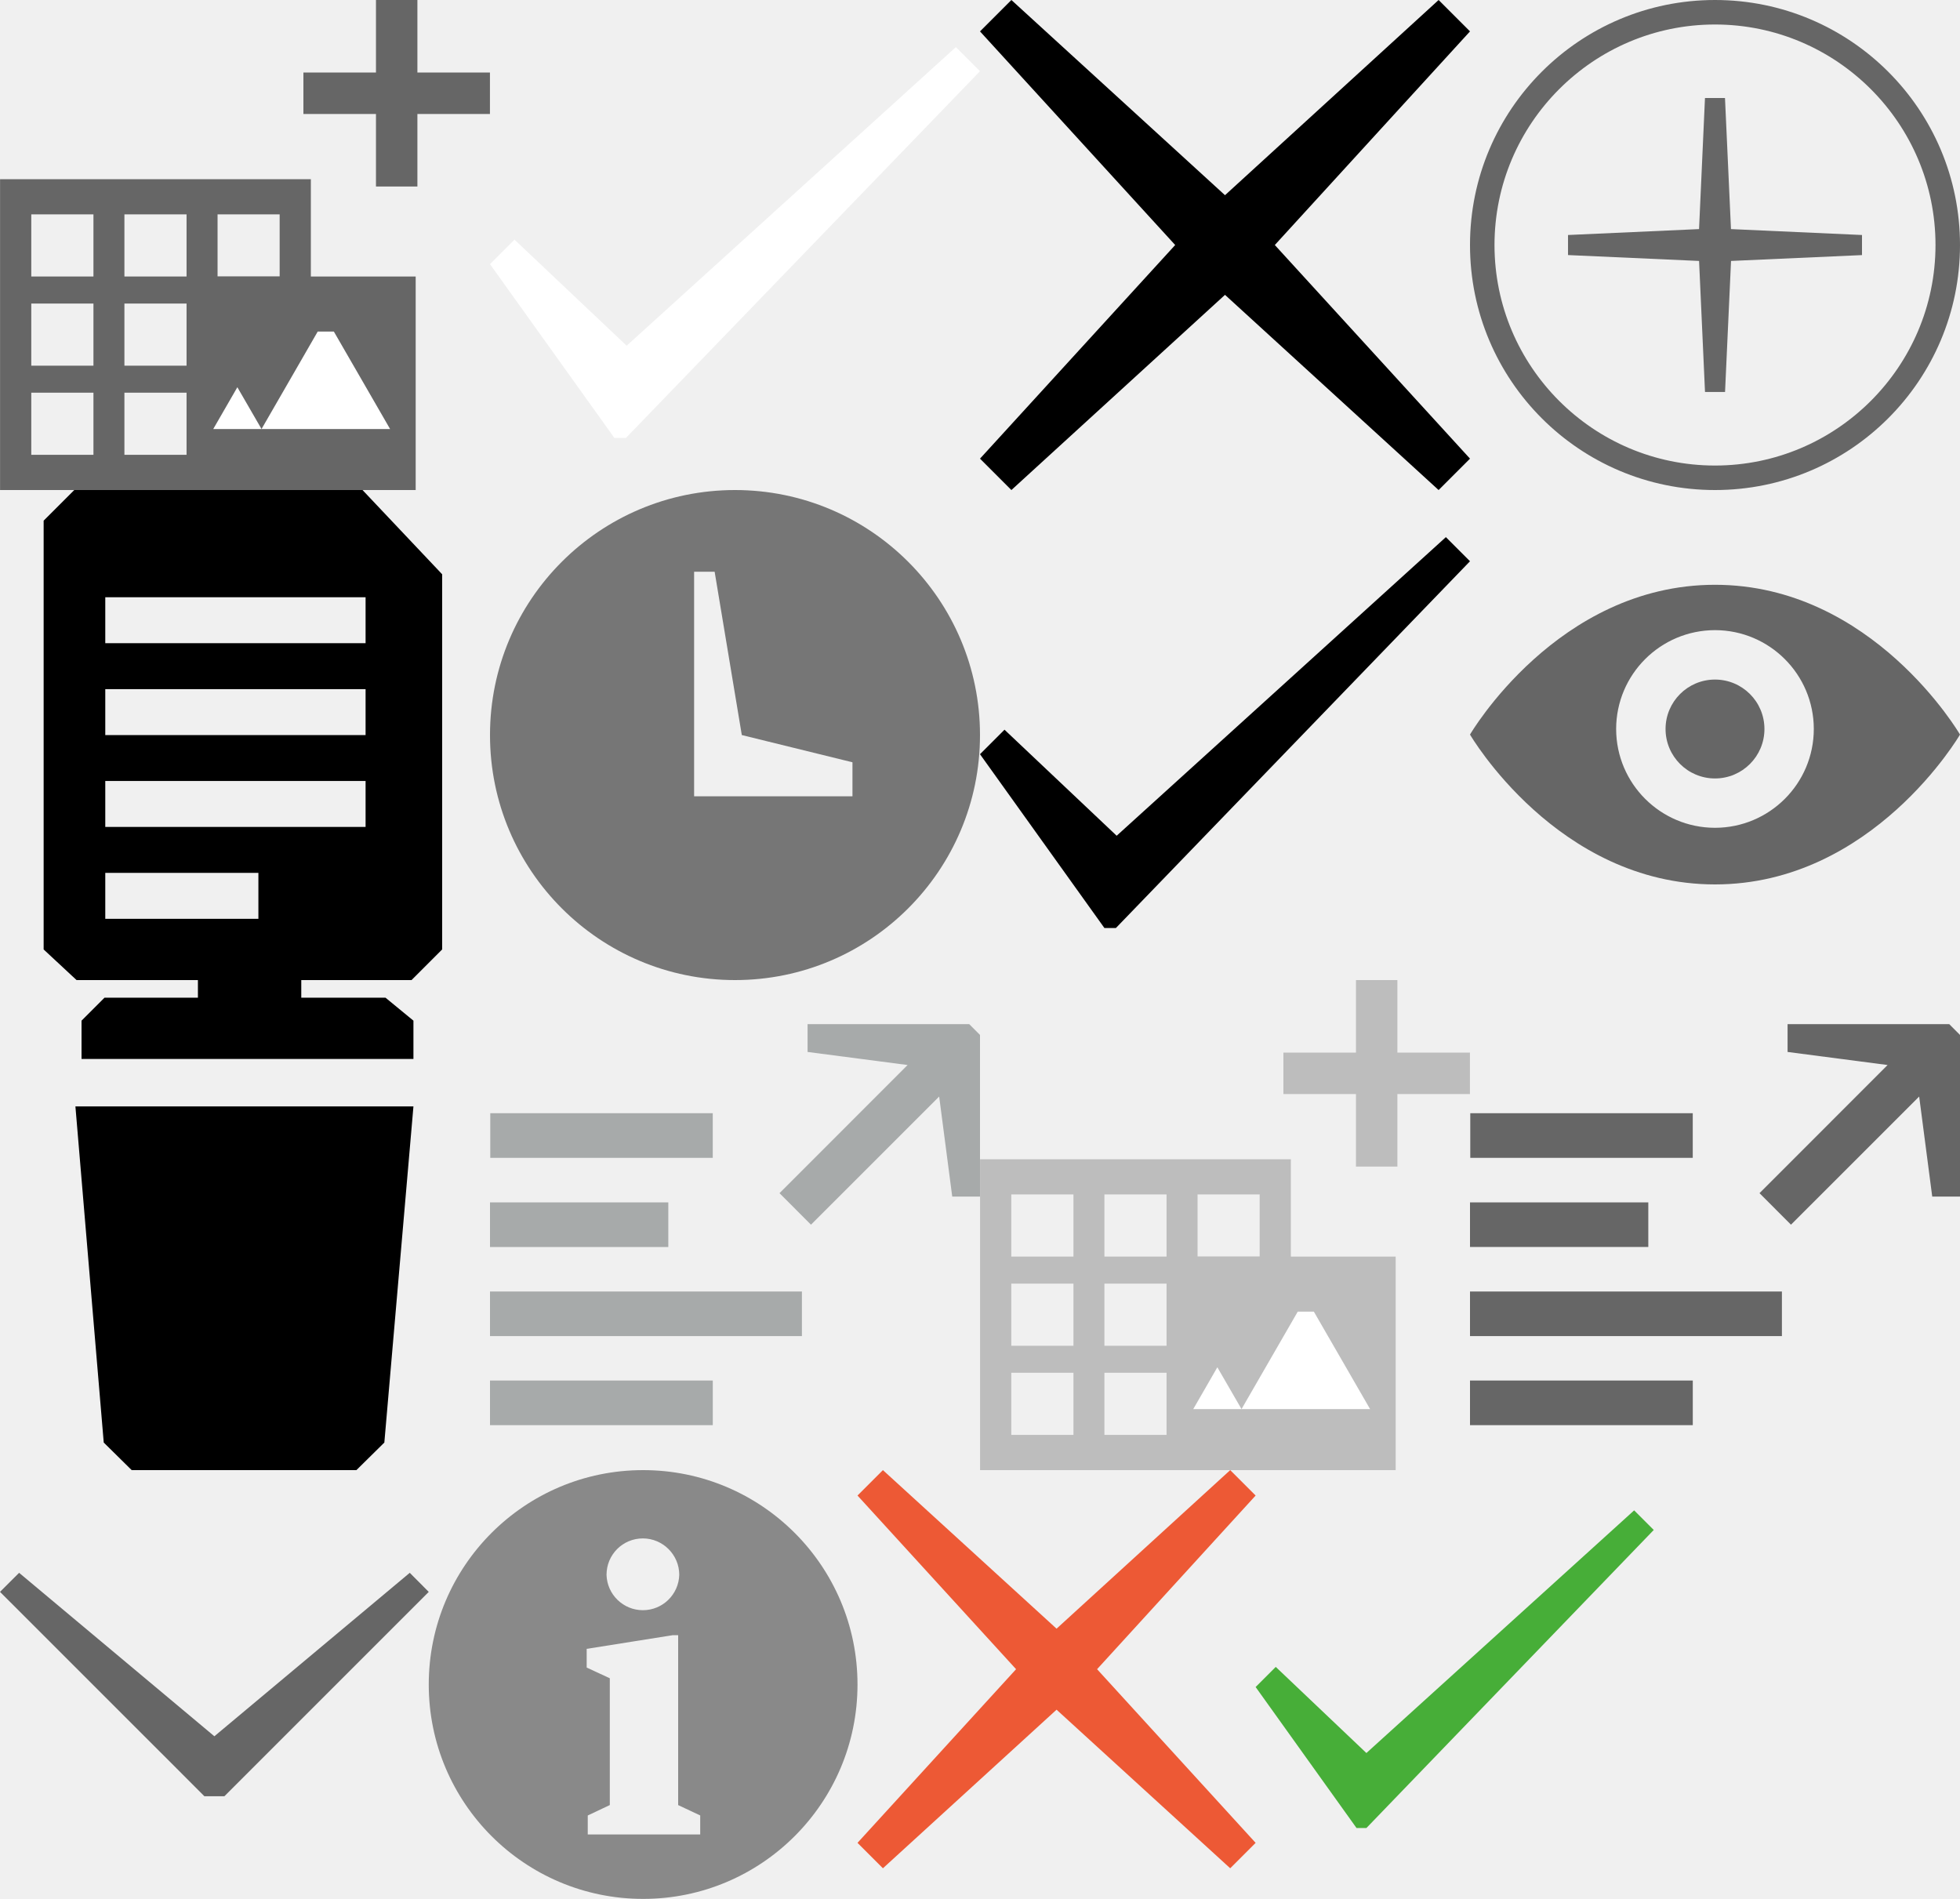
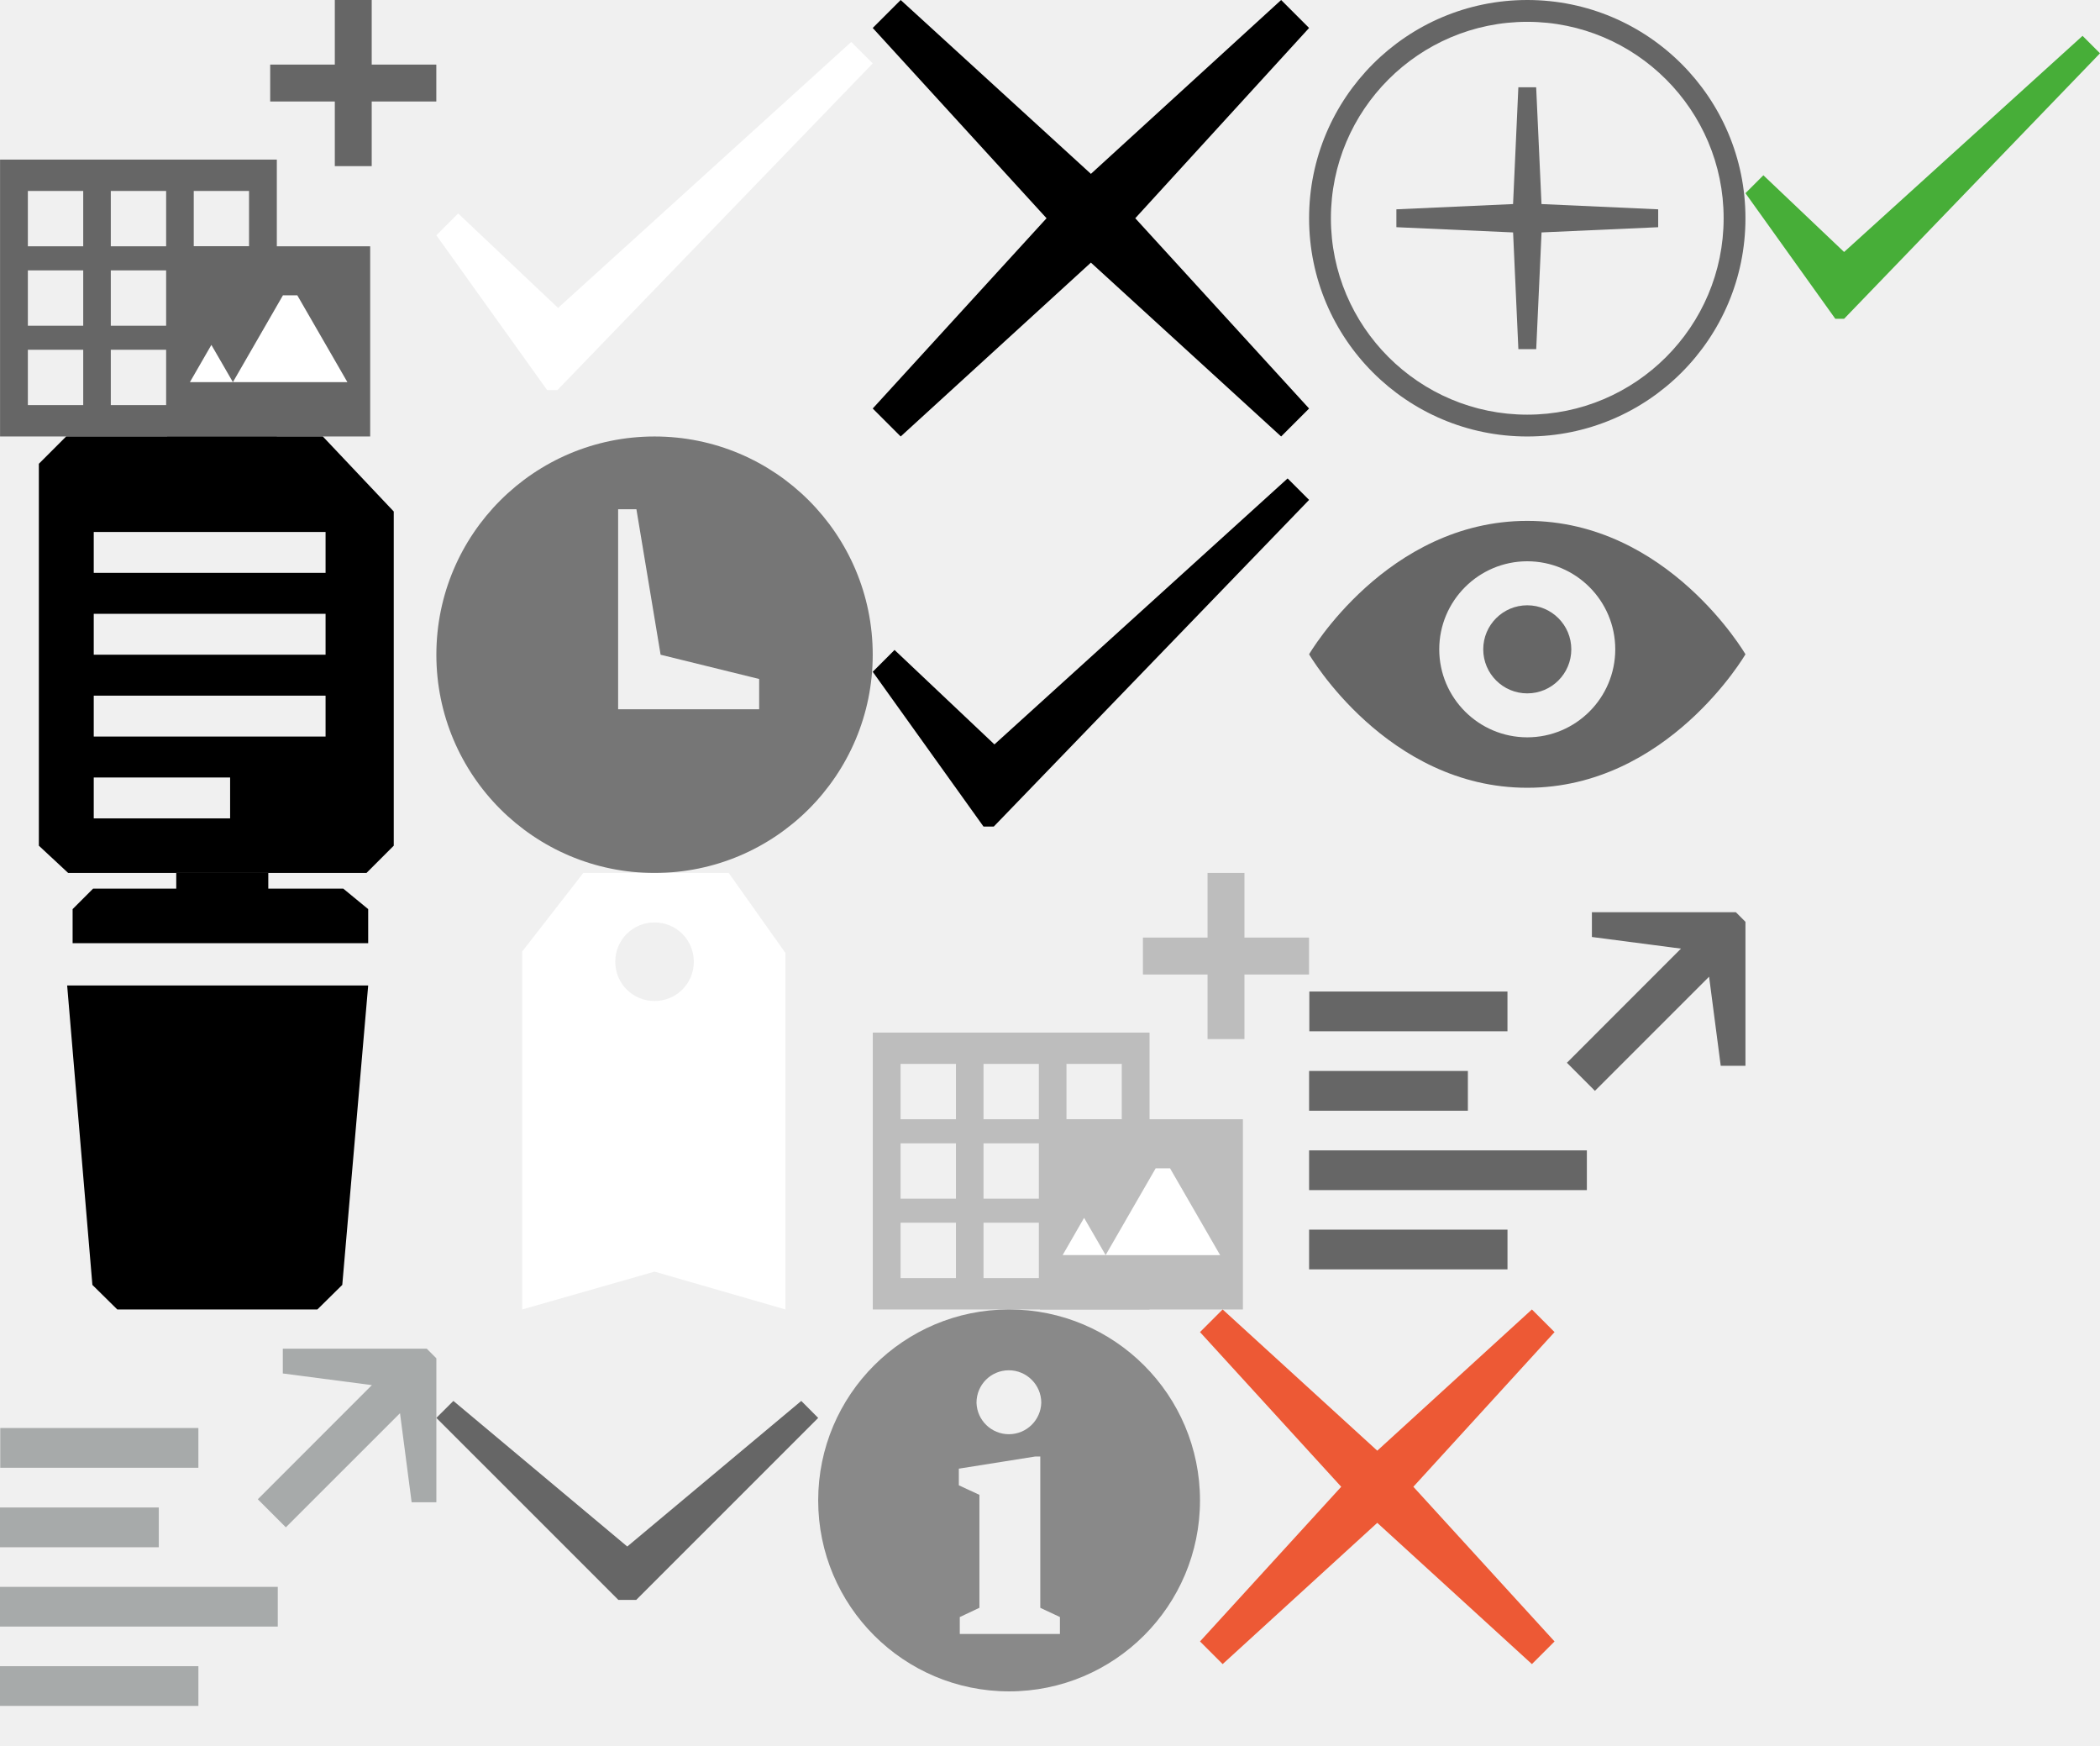
- <svg xmlns="http://www.w3.org/2000/svg" width="64" height="62" viewBox="0 0 64 62">
+ <svg xmlns="http://www.w3.org/2000/svg" width="77" height="64" viewBox="0 0 77 64">
  <view id="add-image" viewBox="0 0 16 16" />
  <svg width="16" height="16" viewBox="0 0 25 25">
    <g fill="#666">
      <path d="M15.48 3.7h9.517v2.115H15.48z" />
      <path d="M19.182 0h2.114v9.515h-2.114z" />
    </g>
    <path fill="#666" d="M.003 9.142V25H15.86V9.142H.004zm11.095 1.794h3.17v3.172H11.1v-3.172zm-6.33 12.267H1.596v-3.17h3.172v3.17zm0-4.547H1.596v-3.17h3.172v3.17zm0-4.55H1.596v-3.17h3.172v3.17zm4.75 9.097h-3.17v-3.17h3.17v3.17zm0-4.547h-3.17v-3.17h3.17v3.17zm0-4.55h-3.17v-3.17h3.17v3.17zm4.9 9.247h-3.47v-3.47h3.47v3.47zm0-4.547h-3.47v-3.47h3.47v3.47z" />
    <path fill="#666" d="M9.578 14.107h11.63V25H9.58z" />
    <g fill="#FFF">
      <path d="M16.21 16.915h.823l1.23 2.13 1.64 2.843h-6.56l1.64-2.844zM12.11 19.755l.616 1.064.617 1.068H10.88l.617-1.07z" />
    </g>
  </svg>
  <view id="add-image-grey" viewBox="32 32 16 16" />
  <svg width="16" height="16" viewBox="0 0 25 25" x="32" y="32">
    <g fill="none" fill-rule="evenodd">
      <g transform="translate(15)" fill="#BDBDBD">
        <path d="M.48 3.7h9.517v2.115H.48z" />
        <path d="M4.182 0h2.114v9.515H4.182z" />
      </g>
      <path d="M.003 9.142V25H15.86V9.142H.004zm11.095 1.794h3.17v3.172H11.1v-3.172zm-6.33 12.267H1.596v-3.17h3.172v3.17zm0-4.547H1.596v-3.17h3.172v3.17zm0-4.55H1.596v-3.17h3.172v3.17zm4.75 9.097h-3.17v-3.17h3.17v3.17zm0-4.547h-3.17v-3.17h3.17v3.17zm0-4.55h-3.17v-3.17h3.17v3.17zm4.9 9.247h-3.47v-3.47h3.47v3.47zm0-4.547h-3.47v-3.47h3.47v3.47z" fill="#BDBDBD" />
      <path fill="#BDBDBD" d="M9.578 14.107h11.63V25H9.58z" />
      <g transform="translate(10 16)" fill="#FFF">
        <path d="M6.21.915h.823l1.23 2.13 1.64 2.843h-6.56l1.64-2.844L6.212.914zM2.11 3.755l.616 1.064.617 1.068H.88l.617-1.07.612-1.063z" />
      </g>
    </g>
  </svg>
  <view id="article" viewBox="0 16 16 16" />
  <svg width="16" height="16" viewBox="0 0 128 128" y="16">
    <path d="M94.8 0H19.4l-8 8v112l8.6 8h87.5l8-8V22L94.7 0zM67.5 112h-40v-12h40v12zm28-24h-68V76h68v12zm0-24h-68V52h68v12zm0-24h-68V28h68v12z" />
  </svg>
  <view id="clock" viewBox="16 16 16 16" />
  <svg width="16" height="16" viewBox="0 0 18 18" x="16" y="16">
    <path d="M9 0C4.03 0 0 4.032 0 9a9 9 0 0 0 9 9 9 9 0 0 0 9-9c0-4.968-4.03-9-9-9zm4.315 11.25H7.498V3h.754l.998 6 4.065 1v1.25z" fill="#767676" fill-rule="evenodd" />
  </svg>
  <view id="cross" viewBox="32 0 16 16" />
  <svg width="16" height="16" viewBox="0 0 128 128" x="32">
    <path d="M0 119.8l8.2 8.2 62.6-57.2L128 8.2 119.8 0 57.2 57.2zm119.8 8.2l8.2-8.2-57.2-62.6L8.2 0 0 8.2l57.2 62.6z" />
  </svg>
-   <view id="cross-red" viewBox="28 48 13 13" />
-   <svg width="13" height="13" viewBox="1.5 1.5 13 13" x="28" y="48">
+   <view id="cross-red" viewBox="44 48 13 13" />
+   <svg width="13" height="13" viewBox="1.5 1.5 13 13" x="44" y="48">
    <path fill="#ED5935" d="M14.5 2.33l-.83-.83L8 6.677 2.33 1.5l-.83.83L6.678 8 1.5 13.67l.83.83L8 9.322l5.67 5.178.83-.83L9.323 8z" />
  </svg>
  <view id="delete" viewBox="0 32 16 16" />
  <svg width="16" height="16" viewBox="0 0 128 128" y="32">
    <path d="M100.7 4.6h-22V0h-27v4.6H27.3l-6 6v10H108v-10zM64 33H19.7l7.4 87.8 7.3 7.2h58.7l7.3-7.2L108 33z" />
  </svg>
-   <view id="down-arrow" viewBox="0 48 14 14" />
-   <svg width="14" height="14" viewBox="0 0 14 14" y="48">
+   <view id="down-arrow" viewBox="16 48 14 14" />
+   <svg width="14" height="14" viewBox="0 0 14 14" x="16" y="48">
    <path fill="#666" d="M13.38 3.353L7 8.69.624 3.353 0 3.975 5.757 9.73l.917.918h.653l.917-.917L14 3.976z" />
  </svg>
-   <view id="info-grey" viewBox="14 48 14 14" />
-   <svg width="14" height="14" viewBox="0 0 14 14" x="14" y="48">
+   <view id="info-grey" viewBox="30 48 14 14" />
+   <svg width="14" height="14" viewBox="0 0 14 14" x="30" y="48">
    <path fill="#898989" d="M7 0a7 7 0 1 0 0 14A7 7 0 0 0 7 0zm-.008 2.23c.648 0 1.188.53 1.188 1.19a1.188 1.188 0 0 1-2.375 0c0-.66.528-1.19 1.187-1.19zm1.87 9.666h-3.67v-.62l.72-.34v-4.14l-.755-.35v-.61l2.807-.446h.18v5.547l.72.338v.62z" />
  </svg>
  <view id="plus" viewBox="48 0 16 16" />
  <svg width="16" height="16" viewBox="0 0 18 18" x="48">
    <path fill="#666" d="M9 .9c4.467 0 8.1 3.634 8.1 8.1 0 4.467-3.633 8.1-8.1 8.1S.9 13.467.9 9C.9 4.534 4.534.9 9 .9M9 0a9 9 0 1 0 0 18A9 9 0 0 0 9 0z" />
    <path fill="#666" d="M14.4 8.632l-4.813-.217-.22-4.815h-.735l-.218 4.815-4.813.217v.737l4.814.216.218 4.814h.736l.22-4.814L14.4 9.37z" />
  </svg>
  <view id="preview-eye" viewBox="48 16 16 16" />
  <svg width="16" height="16" viewBox="0 0 20 20" x="48" y="16">
    <path fill="#666" d="M10 3.867C3.56 3.867 0 9.98 0 9.98s3.56 6.116 10 6.116c6.44 0 10-6.116 10-6.116s-3.56-6.113-10-6.113zm0 9.918a4.038 4.038 0 0 1-4.035-4.032A4.04 4.04 0 0 1 10 5.718a4.038 4.038 0 0 1 4.033 4.035A4.036 4.036 0 0 1 10 13.785z" />
    <circle fill="#666" cx="10" cy="9.753" r="2.018" />
  </svg>
  <view id="publish" viewBox="48 32 16 16" />
  <svg width="16" height="16" viewBox="0 0 18 18" x="48" y="32">
    <g fill="#666">
      <path d="M0 8.166h6.55v1.638H0zM0 14.71h8.184v1.638H0zM0 11.44h11.458v1.638H0zM.01 4.89h8.173V6.53H.01zM15.34 3.12l-4.705 4.707 1.156 1.158L16.5 4.278l.48 3.675H18V2.015l-.396-.397h-5.938V2.64z" />
    </g>
  </svg>
-   <view id="publish-disabled" viewBox="16 32 16 16" />
-   <svg width="16" height="16" viewBox="0 0 18 18" x="16" y="32">
+   <view id="publish-disabled" viewBox="0 48 16 16" />
+   <svg width="16" height="16" viewBox="0 0 18 18" y="48">
    <g fill="#A7AAAA">
      <path d="M0 8.166h6.55v1.64H0zM0 14.71h8.184v1.638H0zM0 11.44h11.458v1.638H0zM.01 4.89h8.173V6.53H.01zM15.34 3.12l-4.705 4.707 1.156 1.158L16.5 4.278l.48 3.675H18V2.015l-.396-.397h-5.938V2.64z" />
    </g>
+   </svg>
+   <view id="tag-white-30" viewBox="16 32 16 16" />
+   <svg width="16" height="16" viewBox="0 0 30 30" x="16" y="32">
+     <path fill="#FFF" d="M20.1 0h-10L5.9 5.4V30l9.1-2.6 9 2.6V5.5L20.1 0zM15 8.8c-1.5 0-2.7-1.2-2.7-2.7 0-1.5 1.2-2.7 2.7-2.7 1.5 0 2.7 1.2 2.7 2.7 0 1.5-1.2 2.7-2.7 2.7z" />
  </svg>
  <view id="tick" viewBox="32 16 16 16" />
  <svg width="16" height="16" viewBox="0 0 128 128" x="32" y="16">
    <path d="M128 18.6l-6.3-6.3-86 78L6.4 62.6 0 69l32.5 45.4h3z" />
  </svg>
-   <view id="tick-green" viewBox="41 48 13 13" />
-   <svg width="13" height="13" viewBox="1.5 1.5 13 13" x="41" y="48">
+   <view id="tick-green" viewBox="64 0 13 13" />
+   <svg width="13" height="13" viewBox="1.5 1.5 13 13" x="64">
    <path fill="#47AE38" d="M14.5 3.454l-.64-.64-8.743 7.923-2.96-2.812-.657.657 3.295 4.604h.322z" />
  </svg>
  <view id="tick-selected" viewBox="16 0 16 16" />
  <svg width="16" height="16" viewBox="0 0 128 128" x="16">
    <path fill="#FFF" d="M128 18.6l-6.3-6.3-86 78L6.4 62.6 0 69l32.5 45.4h3z" />
  </svg>
</svg>
